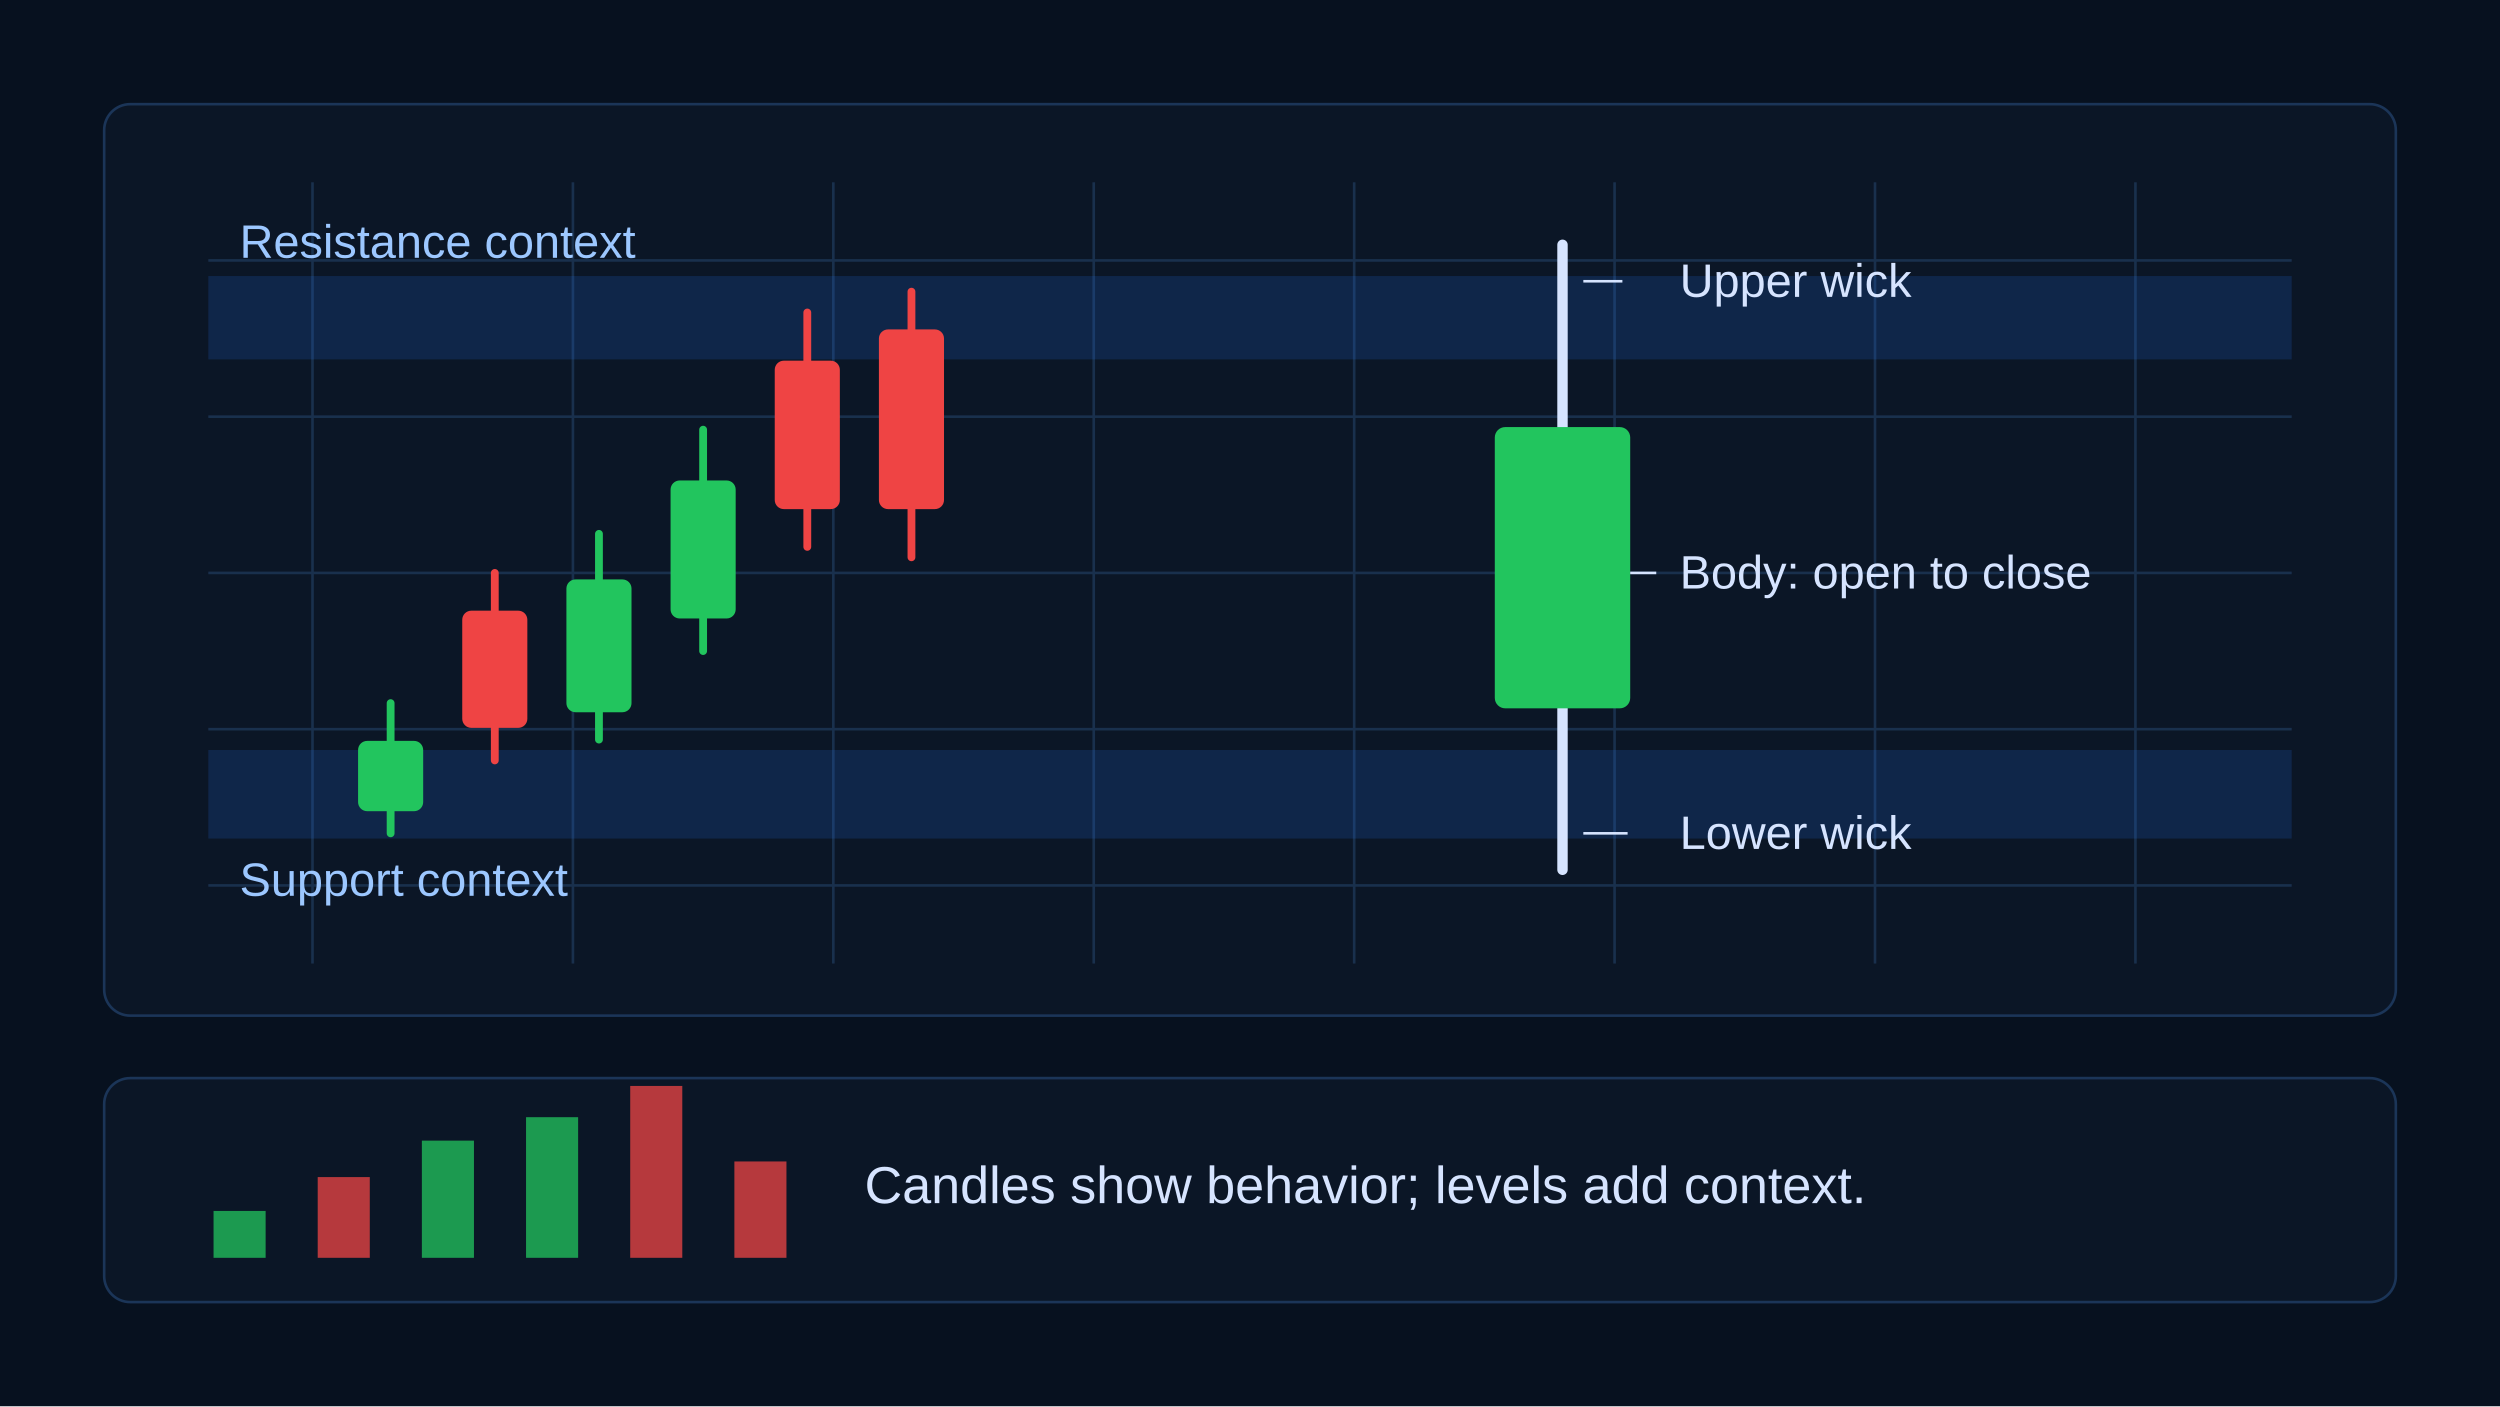
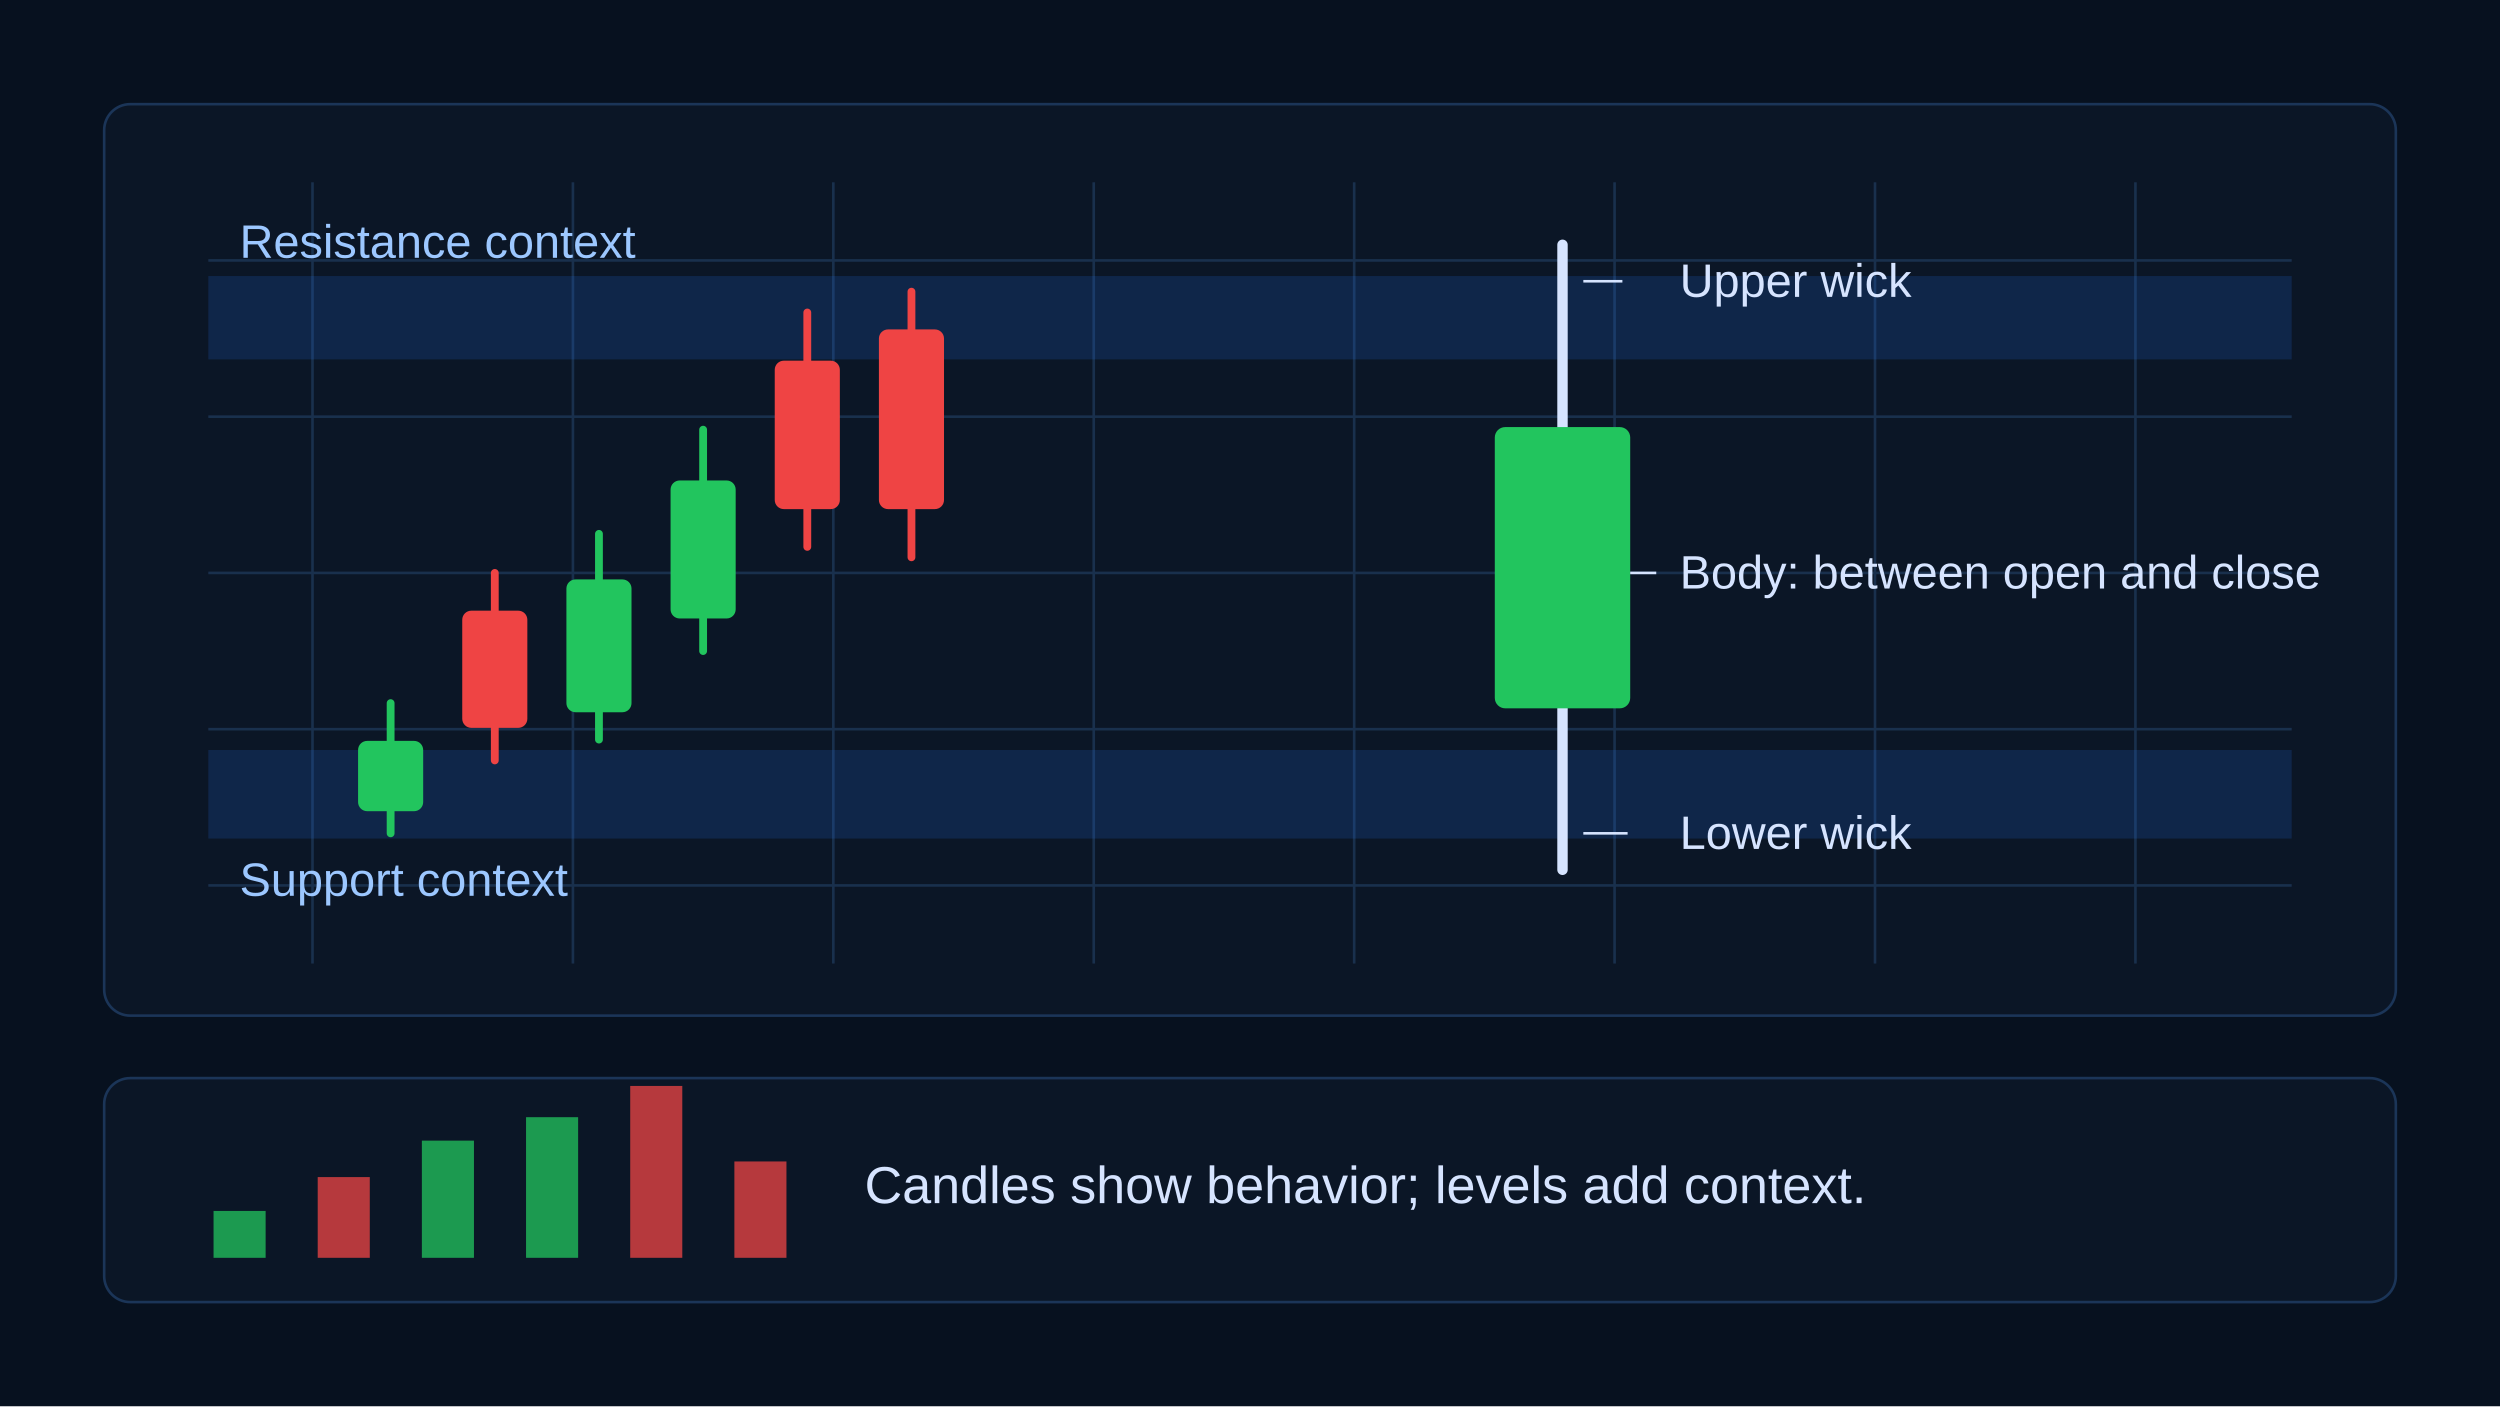
<svg xmlns="http://www.w3.org/2000/svg" width="960" height="540" viewBox="0 0 960 540" role="img" aria-labelledby="title desc">
  <rect width="960" height="540" fill="#07111f" />
  <rect x="40" y="40" width="880" height="350" rx="10" fill="#0b1626" stroke="#1b3558" />
  <g stroke="#19304d" stroke-width="1">
    <path d="M80 100H880M80 160H880M80 220H880M80 280H880M80 340H880" />
    <path d="M120 70V370M220 70V370M320 70V370M420 70V370M520 70V370M620 70V370M720 70V370M820 70V370" />
  </g>
  <rect x="80" y="106" width="800" height="32" fill="#1f6feb" opacity=".18" />
  <rect x="80" y="288" width="800" height="34" fill="#1f6feb" opacity=".18" />
  <text x="92" y="99" fill="#9cc7ff" font-family="Arial" font-size="18">Resistance context</text>
  <text x="92" y="344" fill="#9cc7ff" font-family="Arial" font-size="18">Support context</text>
  <g stroke-width="3" stroke-linecap="round">
    <g stroke="#22c55e" fill="#22c55e">
      <line x1="150" y1="270" x2="150" y2="320" />
      <rect x="139" y="286" width="22" height="24" rx="2" />
    </g>
    <g stroke="#ef4444" fill="#ef4444">
      <line x1="190" y1="220" x2="190" y2="292" />
      <rect x="179" y="236" width="22" height="42" rx="2" />
    </g>
    <g stroke="#22c55e" fill="#22c55e">
      <line x1="230" y1="205" x2="230" y2="284" />
      <rect x="219" y="224" width="22" height="48" rx="2" />
    </g>
    <g stroke="#22c55e" fill="#22c55e">
      <line x1="270" y1="165" x2="270" y2="250" />
      <rect x="259" y="186" width="22" height="50" rx="2" />
    </g>
    <g stroke="#ef4444" fill="#ef4444">
      <line x1="310" y1="120" x2="310" y2="210" />
      <rect x="299" y="140" width="22" height="54" rx="2" />
    </g>
    <g stroke="#ef4444" fill="#ef4444">
      <line x1="350" y1="112" x2="350" y2="214" />
      <rect x="339" y="128" width="22" height="66" rx="2" />
    </g>
  </g>
  <g transform="translate(520 84)">
    <line x1="80" y1="10" x2="80" y2="250" stroke="#d6e4ff" stroke-width="4" stroke-linecap="round" />
    <rect x="54" y="80" width="52" height="108" rx="4" fill="#22c55e" />
    <text x="125" y="30" fill="#d6e4ff" font-family="Arial" font-size="18">Upper wick</text>
    <path d="M103 24H88" stroke="#d6e4ff" />
-     <text x="125" y="142" fill="#d6e4ff" font-family="Arial" font-size="18">Body: open to close</text>
+     <text x="125" y="142" fill="#d6e4ff" font-family="Arial" font-size="18">Body: between open and close</text>
    <path d="M116 136H106" stroke="#d6e4ff" />
    <text x="125" y="242" fill="#d6e4ff" font-family="Arial" font-size="18">Lower wick</text>
    <path d="M105 236H88" stroke="#d6e4ff" />
  </g>
  <rect x="40" y="414" width="880" height="86" rx="10" fill="#0b1626" stroke="#1b3558" />
  <g>
    <rect x="82" y="465" width="20" height="18" fill="#22c55e" opacity=".75" />
    <rect x="122" y="452" width="20" height="31" fill="#ef4444" opacity=".75" />
    <rect x="162" y="438" width="20" height="45" fill="#22c55e" opacity=".75" />
    <rect x="202" y="429" width="20" height="54" fill="#22c55e" opacity=".75" />
    <rect x="242" y="417" width="20" height="66" fill="#ef4444" opacity=".75" />
    <rect x="282" y="446" width="20" height="37" fill="#ef4444" opacity=".75" />
  </g>
  <text x="332" y="462" fill="#d6e4ff" font-family="Arial" font-size="20">Candles show behavior; levels add context.</text>
</svg>
